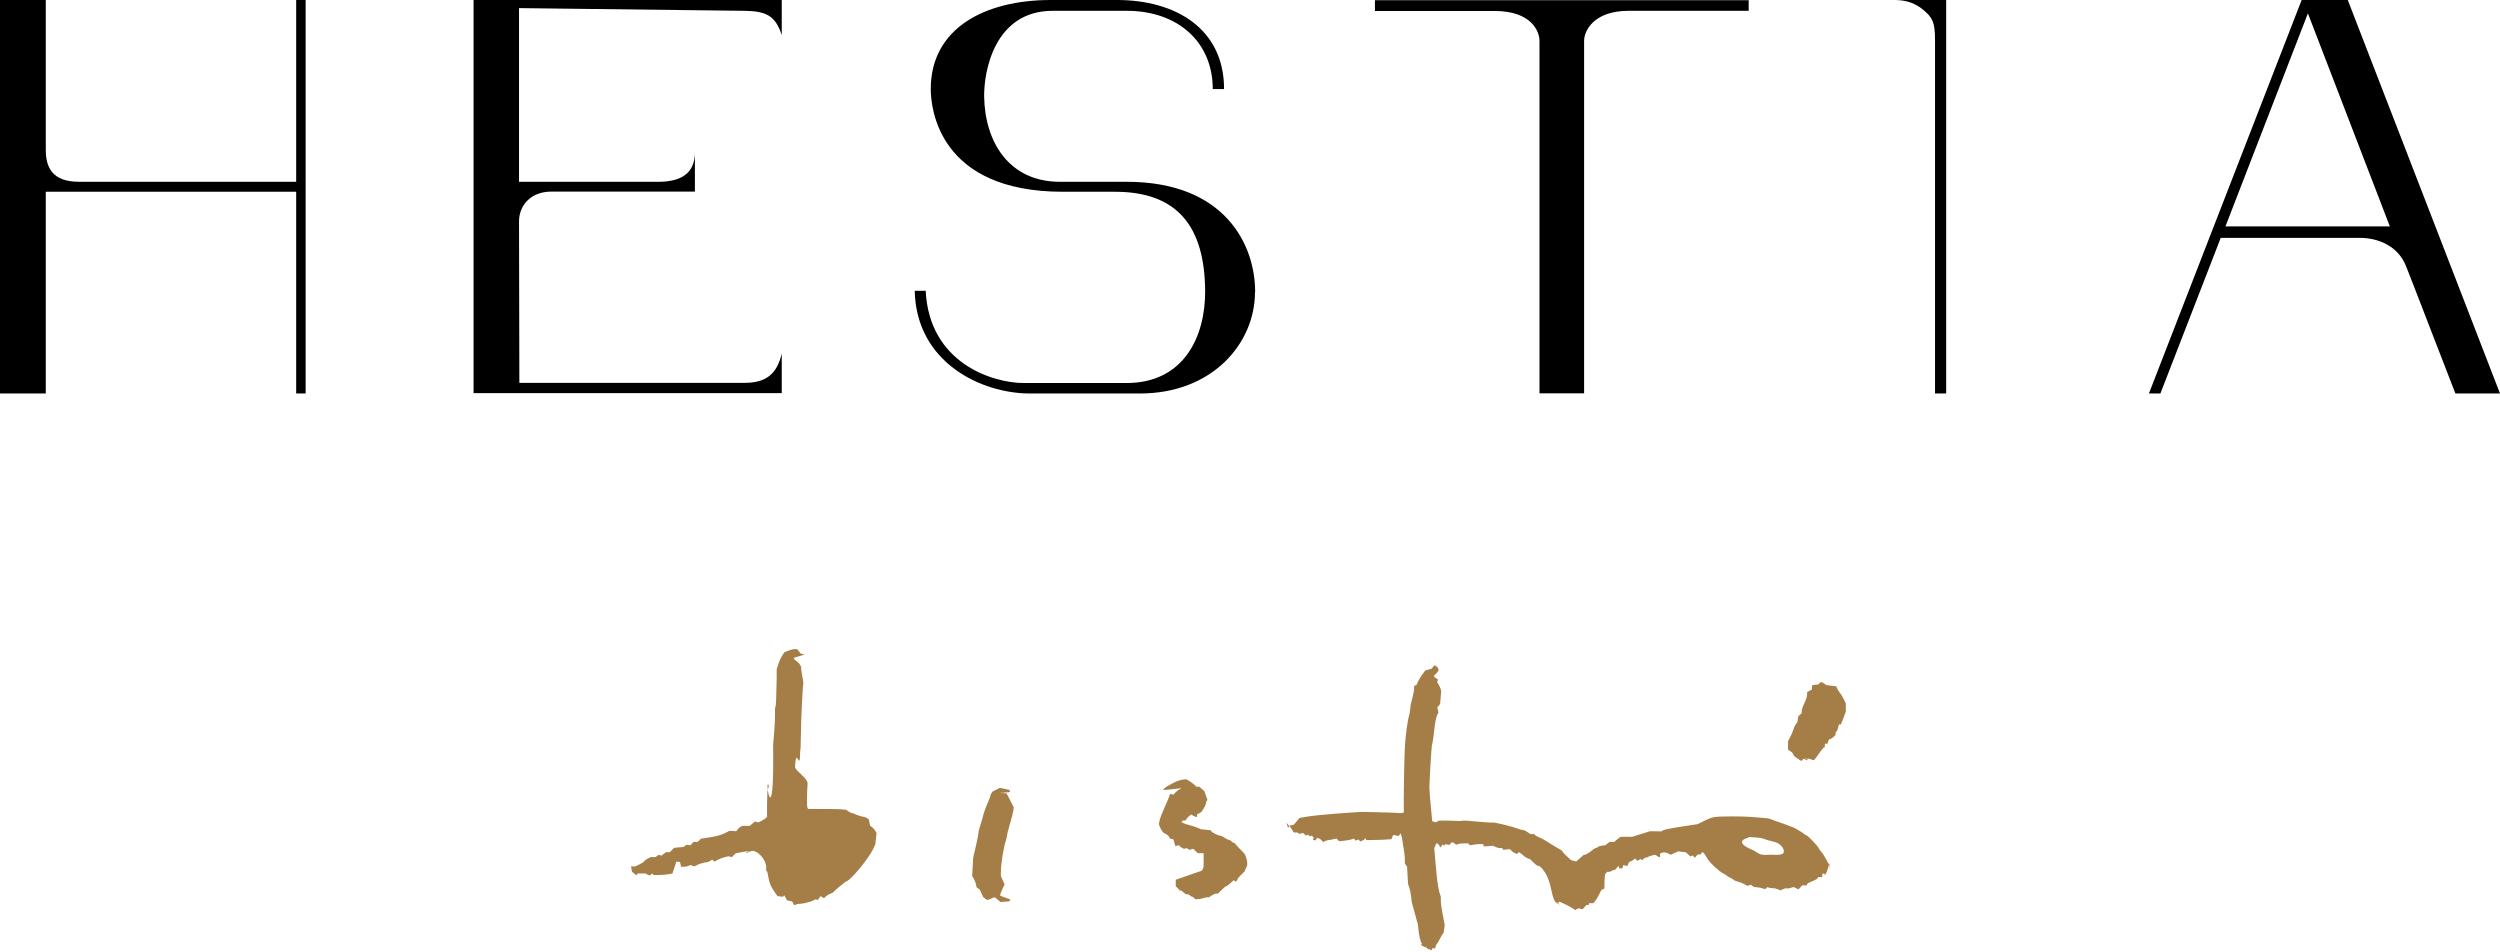
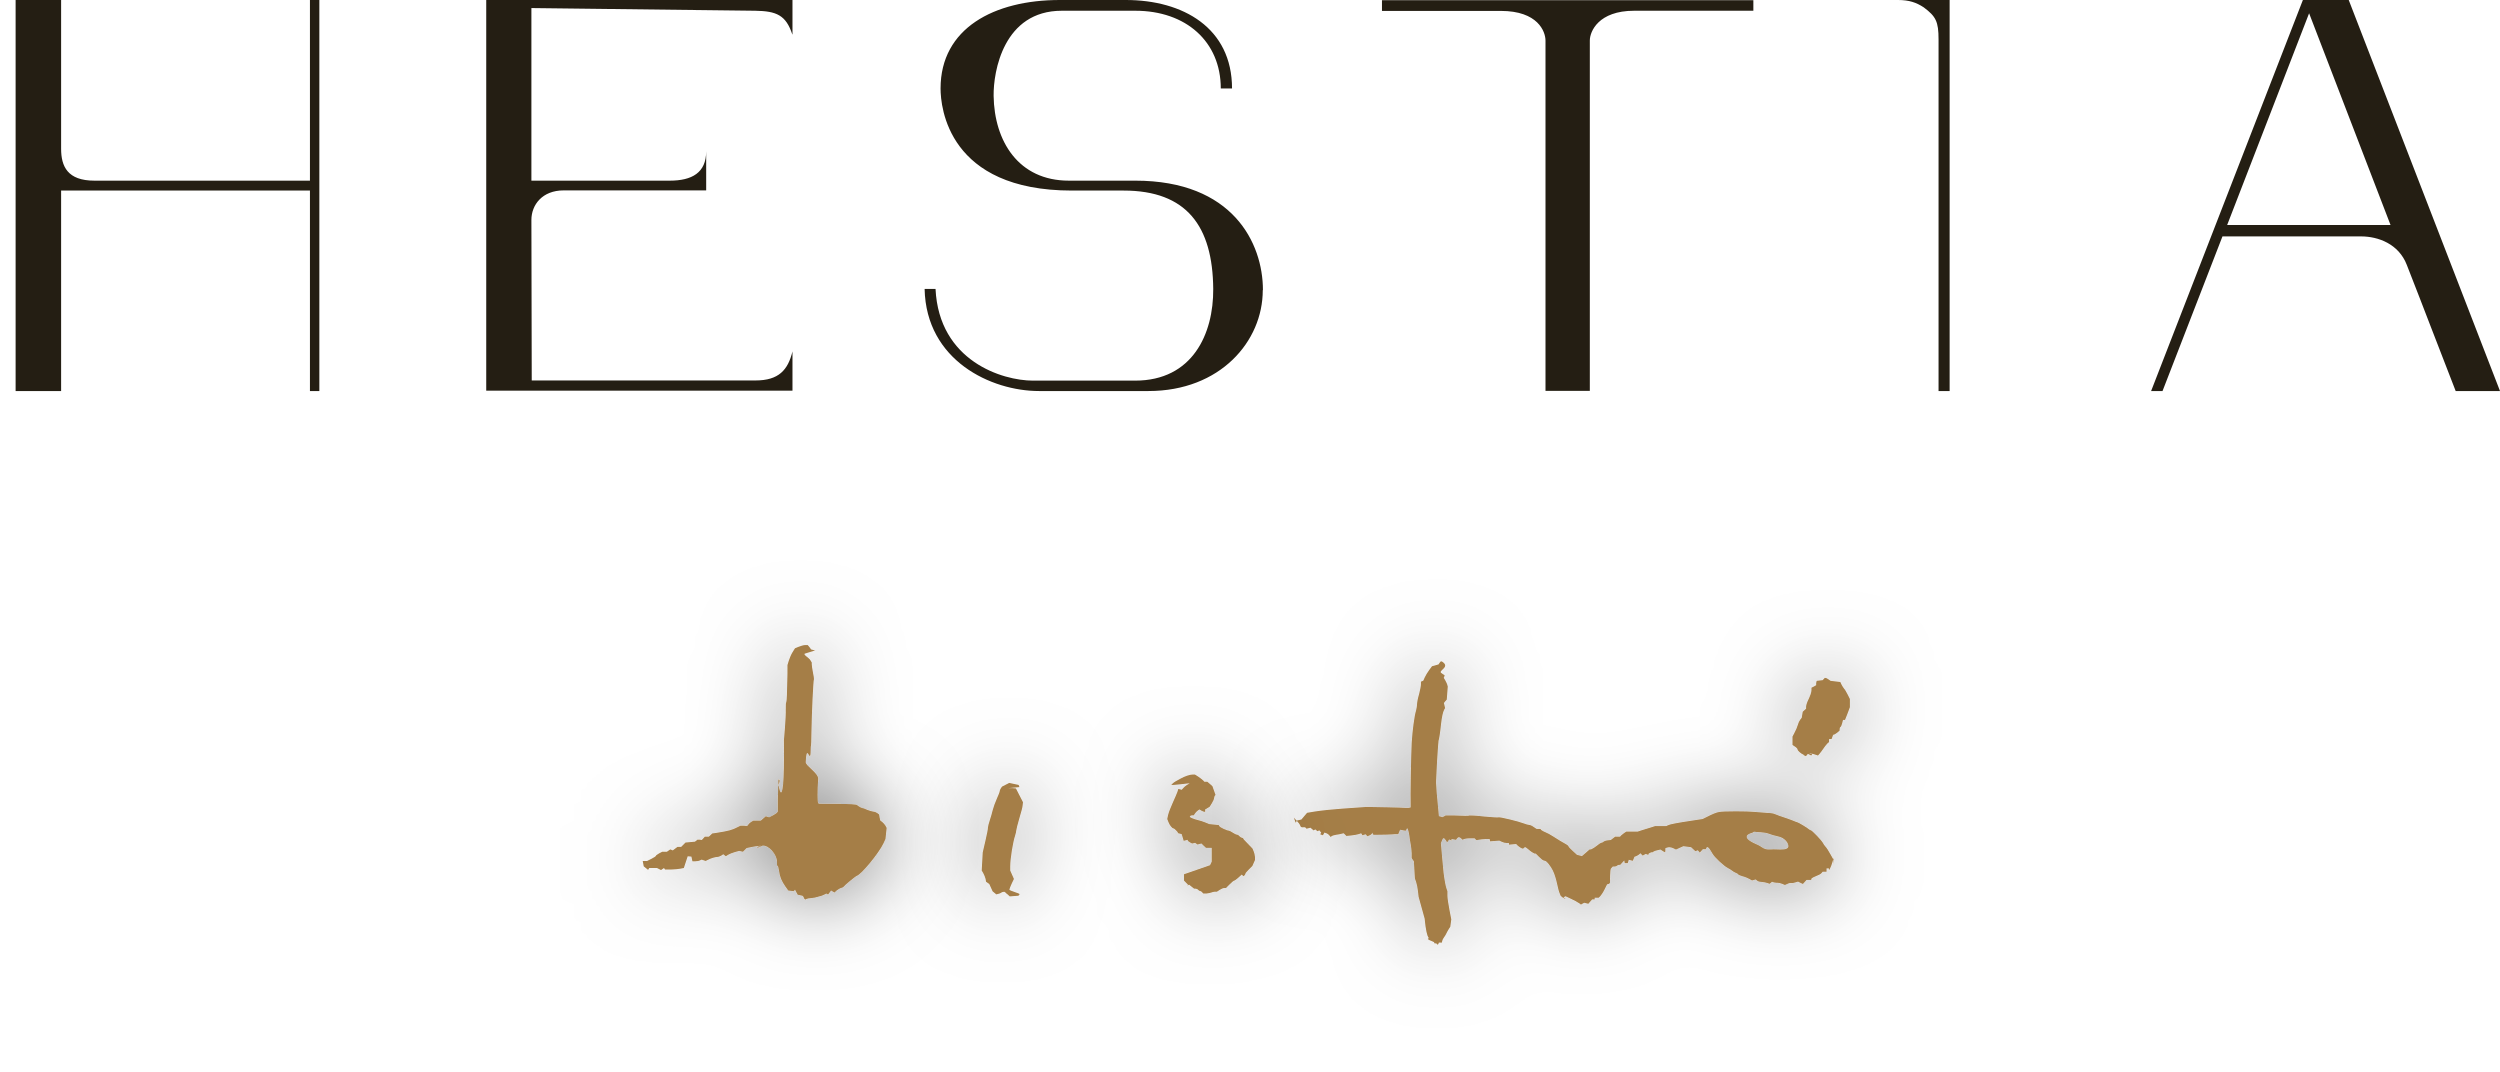
- <svg xmlns="http://www.w3.org/2000/svg" id="Layer_2" data-name="Layer 2" viewBox="0 0 147.97 56.34">
+ <svg xmlns="http://www.w3.org/2000/svg" id="Layer_2" data-name="Layer 2" viewBox="0 0 148.9 63.84">
  <defs>
    <style>
-       .cls-1 {
+       .cls-1, .cls-2 {
        fill: none;
      }

-       .cls-2 {
-         clip-path: url(#clippath-1);
+       .cls-3 {
+         filter: url(#drop-shadow-2);
      }

-       .cls-3 {
-         clip-path: url(#clippath-2);
+       .cls-2 {
+         filter: url(#drop-shadow-1);
      }

      .cls-4 {
+         filter: url(#drop-shadow-3);
+       }
+ 
+       .cls-4, .cls-5, .cls-6, .cls-7 {
        fill: #a57e47;
      }

      .cls-5 {
+         filter: url(#drop-shadow-5);
+       }
+ 
+       .cls-6 {
+         filter: url(#drop-shadow-4);
+       }
+ 
+       .cls-8 {
+         clip-path: url(#clippath-1);
+       }
+ 
+       .cls-9 {
+         fill: #241e13;
+       }
+ 
+       .cls-10 {
        clip-path: url(#clippath);
      }
    </style>
+     <filter id="drop-shadow-1" x="68.43" y="29.84" width="51" height="34" filterUnits="userSpaceOnUse">
+       <feOffset dx="0" dy="0" />
+       <feGaussianBlur result="blur" stdDeviation="2.5" />
+       <feFlood flood-color="#000" flood-opacity=".55" />
+       <feComposite in2="blur" operator="in" />
+       <feComposite in="SourceGraphic" />
+     </filter>
+     <filter id="drop-shadow-2" x="0" y="6.86" width="148.13" height="57.98" filterUnits="userSpaceOnUse">
+       <feOffset dx="0" dy="0" />
+       <feGaussianBlur result="blur-2" stdDeviation="2.5" />
+       <feFlood flood-color="#000" flood-opacity=".55" />
+       <feComposite in2="blur-2" operator="in" />
+       <feComposite in="SourceGraphic" />
+     </filter>
    <clipPath id="clippath">
-       <rect class="cls-1" x="75.16" y="38.13" width="35.47" height="18.2" />
+       <path class="cls-1" d="M106.51,50.45c.03-.14-.07-.38-.35-.54-.19-.11-.51-.13-.77-.24-.32-.13-.8-.1-.88-.13-.07-.02-.09.05-.15.06-.15.04-.3.11-.32.2-.05.19.26.35.69.54.14.06.26.19.42.23.22.06.43,0,.62.02.39.02.69.02.74-.15M76.17,38.81l34.69-.46.24,18.32-34.69.46-.24-18.32Z" />
    </clipPath>
    <clipPath id="clippath-1">
-       <path class="cls-1" d="M105.58,50.45c.03-.14-.07-.38-.35-.54-.19-.11-.51-.13-.77-.24-.32-.13-.8-.1-.88-.13-.07-.02-.09.05-.15.06-.15.04-.3.11-.32.2-.05.19.26.35.69.54.14.06.26.19.42.23.22.06.43.01.62.02.39.02.69.02.74-.15M75.24,38.81l34.69-.46.24,18.32-34.69.46-.24-18.32Z" />
+       <rect class="cls-1" y="6.86" width="148.13" height="49.43" />
    </clipPath>
-     <clipPath id="clippath-2">
-       <rect class="cls-1" x="-.93" y="6.86" width="148.13" height="49.43" />
-     </clipPath>
+     <filter id="drop-shadow-3" x="61.43" y="37.84" width="21" height="23" filterUnits="userSpaceOnUse">
+       <feOffset dx="0" dy="0" />
+       <feGaussianBlur result="blur-3" stdDeviation="2.5" />
+       <feFlood flood-color="#000" flood-opacity=".55" />
+       <feComposite in2="blur-3" operator="in" />
+       <feComposite in="SourceGraphic" />
+     </filter>
+     <filter id="drop-shadow-4" x="30.43" y="30.84" width="30" height="31" filterUnits="userSpaceOnUse">
+       <feOffset dx="0" dy="0" />
+       <feGaussianBlur result="blur-4" stdDeviation="2.5" />
+       <feFlood flood-color="#000" flood-opacity=".55" />
+       <feComposite in2="blur-4" operator="in" />
+       <feComposite in="SourceGraphic" />
+     </filter>
+     <filter id="drop-shadow-5" x="50.43" y="38.84" width="18" height="23" filterUnits="userSpaceOnUse">
+       <feOffset dx="0" dy="0" />
+       <feGaussianBlur result="blur-5" stdDeviation="2.5" />
+       <feFlood flood-color="#000" flood-opacity=".55" />
+       <feComposite in2="blur-5" operator="in" />
+       <feComposite in="SourceGraphic" />
+     </filter>
  </defs>
-   <g id="Layer_1-2" data-name="Layer 1">
-     <path d="M141.45,13.4l-4.85-12.61-4.88,12.61h9.73ZM147.97,23.29h-2.64c-1.03-2.63-1.85-4.81-2.91-7.51-.48-1.25-1.7-1.7-2.73-1.7h-8.25l-3.57,9.21h-.68L136.23,0h2.73s9.01,23.29,9.01,23.29ZM115.19,23.29h-.66V2.35c0-1.07-.16-1.37-.88-1.91-.44-.29-.87-.44-1.54-.44h3.08v23.29ZM103.5,0v.64h-7.1c-2.13,0-2.64,1.24-2.64,1.77v20.87h-2.64V2.42c0-.54-.45-1.77-2.66-1.77h-7.08v-.64h22.12ZM74.28,17.29c0,3.03-2.52,6-6.81,6h-6.52c-2.84,0-6.72-1.81-6.81-6.08h.65c.21,4.31,4,5.46,5.8,5.46h6.09c3.42,0,4.67-2.79,4.65-5.46-.03-3.74-1.58-5.86-5.34-5.86h-3.08c-7.37,0-7.82-4.96-7.82-6.08,0-3.59,3.19-5.27,7.1-5.27h3.93c3.41,0,6.33,1.66,6.33,5.27h-.67c0-2.79-2.07-4.63-5.09-4.63h-4.38c-3.47,0-4.08,3.62-4.06,5.07.04,2.7,1.48,5.05,4.48,5.05h3.96c5.8,0,7.6,3.71,7.6,6.52h0ZM46.26,2.05c-.38-1.15-.94-1.39-2.21-1.41l-13.33-.16v10.28h8.24c1.32,0,2.17-.47,2.17-1.75v2.33h-8.49c-1.27,0-1.92.86-1.92,1.76l.02,9.56h13.33c1.38,0,1.93-.62,2.2-1.73v2.34h-18.24V0h18.24v2.05ZM18.09,23.29h-.56v-11.94H2.71v11.94H0V0h2.71v8.86c0,1.05.38,1.9,1.98,1.9h12.84V0h.56s0,23.29,0,23.29Z" />
-     <g class="cls-5">
-       <g class="cls-2">
-         <g class="cls-3">
-           <path class="cls-4" d="M106.5,44.96c-.19-.09-.37-.25-.37-.33,0-.03-.07-.11-.15-.16l-.15-.1v-.5s.09-.17.09-.17c.13-.25.17-.34.24-.56.03-.11.1-.24.14-.29l.08-.1.03-.18.03-.18.1-.09.1-.09v-.12c0-.07.04-.2.08-.3.17-.35.24-.55.24-.69v-.14s.14-.07.14-.07l.14-.08v-.13s.03-.13.03-.13l.18-.02.18-.02.06-.07c.07-.09.12-.09.28.02l.13.09.58.07.07.15c.04.08.11.19.15.24.05.05.15.22.22.36l.13.26v.49s-.14.38-.14.38l-.15.38h-.12s-.05.2-.05.2c-.03.11-.07.21-.1.22-.03.02-.05.07-.05.12v.09l-.11.1c-.06.05-.15.11-.19.13l-.09.03-.09.25h-.15s0,.1,0,.1v.1h-.04s-.14.14-.25.3c-.11.16-.24.34-.29.39l-.08.09-.21-.07c-.11-.04-.23-.06-.26-.05l-.05.02h.09s.09,0,.09,0l-.03.05-.03.05-.1-.05-.1-.05-.06.07-.06.07-.15-.07ZM84.53,56.2l-.06-.09-.27-.12c-.31-.14.3-.17.26-.07l-.03.07-.14-.07-.14-.07-.06-.13c-.03-.07-.09-.33-.12-.57l-.05-.44-.18-.65-.18-.65-.04-.35c-.02-.19-.07-.43-.11-.54l-.07-.2-.03-.51-.03-.51-.13-.19v-.29c-.01-.16-.03-.4-.06-.54-.03-.13-.06-.36-.08-.51-.02-.15-.06-.31-.08-.36l-.05-.09-.04.08-.05.08-.33-.06-.11.26h-.18c-.09.02-.96.05-1.08.04h-.22s-.04-.07-.04-.07l-.04-.06v.05s-.06.08-.14.11l-.14.06-.05-.06-.05-.06-.1.03-.1.03-.03-.06-.04-.06-.14.05c-.08.03-.28.06-.44.08l-.3.03-.08-.08-.08-.08-.13.03c-.07.02-.22.05-.32.06-.11.02-.22.05-.26.08l-.07.05-.08-.1c-.05-.06-.13-.11-.19-.13l-.1-.03-.04.08-.05.08-.08-.03-.08-.03.03-.05.03-.05-.06-.07-.06-.07-.04.03-.05.03-.07-.05-.07-.06-.05.03-.05.03-.19-.16-.12.03-.12.03-.03-.05s-.07-.05-.11-.04c-.15.02-.2,0-.23-.1-.02-.06-.11-.19-.21-.29l-.17-.18.11.3.08-.13.13-.03.13-.03.17-.2.17-.2.48-.08c.83-.13,2.46-.23,3.06-.27.24-.01,2.26.04,2.32.06.04.01.13.01.19,0l.12-.03v-.2c-.02-.3.02-2.97.06-3.65.04-.69.16-1.62.26-1.92.03-.12.06-.3.06-.39,0-.1.05-.36.12-.59.06-.23.11-.49.11-.58v-.16s.07-.03.07-.03l.07-.03.09-.2c.05-.11.17-.31.26-.43l.17-.23.19-.05.2-.06.06-.09c.07-.12.12-.12.25,0,.31.28-.33.47-.15.6l.21.15-.03.07-.03.07.09.15c.05.08.1.2.12.26l.03.11-.03.39-.03.39-.09.1-.08.1.07.3-.06.11c-.07.14-.13.41-.18.84-.05.51-.12.94-.15,1-.01.03-.05.59-.09,1.26l-.06,1.21.04.62.13,1.4.11.03.11.03.09-.05.09-.05h.51c.58.03.88.03.92,0,.02-.01.4.01.85.06.45.04.85.07.88.05.07-.03,1.19.24,1.49.36.13.05.27.09.32.09.05,0,.18.05.27.12l.18.12h.23s.04.06.04.06c.02.03.13.09.24.13.11.04.33.16.48.26.29.19.53.33.78.47.07.04.13.09.13.12,0,.02.11.15.25.27l.25.23.15.04.15.04.23-.2.23-.2h.08s.19-.09.32-.2c.13-.11.27-.2.31-.2.04,0,.09-.03.12-.06.03-.03.14-.07.24-.08l.19-.02.13-.1.13-.1h.14s.15,0,.15,0l.06-.07s.12-.1.19-.15l.12-.08h.34s.34,0,.34,0l.24-.08c.13-.04.37-.12.52-.16l.28-.09h.33s.33.01.33.01l.11-.06c.11-.06.53-.14,1.53-.29l.53-.08.18-.09c.43-.22.63-.3.81-.33.3-.05,1.65-.05,2.14-.01.24.02.59.05.76.06.18.01.37.04.42.07.05.02.17.07.26.1.44.15.63.21.82.29.11.05.22.09.24.09.05,0,.62.34.7.42.04.03.08.06.11.06.07,0,.66.62.72.75.03.06.1.17.16.23.06.06.19.26.28.43l.18.32.05.35-.03-.43-.07.25c-.04.14-.1.3-.14.37l-.07.12v-.06s0-.06,0-.06h-.07s-.07,0-.07,0v.1s0,.1,0,.1h-.11s-.12,0-.12,0l-.06.07c-.05.07-.15.12-.49.26-.07.03-.13.08-.13.11v.05s-.14,0-.14,0h-.14s-.11.12-.11.12l-.11.12-.15-.07-.14-.07-.17.05c-.09.03-.2.05-.23.03-.03-.01-.13,0-.22.05l-.16.07-.17-.07c-.09-.04-.2-.06-.25-.06-.04,0-.14,0-.22-.02l-.13-.04-.07.06-.07.06-.11-.04c-.12-.04-.22-.06-.44-.08-.07,0-.17-.04-.21-.08l-.07-.06-.11.03-.11.03-.16-.09c-.09-.05-.27-.13-.41-.16-.14-.04-.25-.09-.25-.11,0-.02-.06-.06-.14-.09-.07-.03-.17-.08-.21-.12-.04-.04-.16-.11-.27-.17-.23-.11-.8-.65-.91-.85-.2-.36-.32-.48-.37-.34l-.03.07h-.09s-.09,0-.09,0l-.18.2-.12-.14-.07.03-.07.03-.13-.12-.13-.12-.23-.03-.23-.03-.44.2-.14-.07c-.15-.07-.28-.09-.41-.04l-.08.03v.12c0,.14-.01.14-.17.04l-.12-.08-.18.04c-.1.02-.21.06-.25.09-.04.03-.07.05-.07.04-.01-.04-.22.06-.22.1v.05l-.08-.03-.08-.03-.09.05-.09.05-.07-.07-.07-.07-.07.07s-.11.08-.17.1l-.11.04-.05.12-.05.12-.12-.03-.12-.03-.03.1-.03.1h-.09s-.09,0-.09,0l-.03-.16-.24.26h-.08s-.1.03-.11.05c-.02.03-.08.05-.14.05h-.11s-.11.12-.11.12c-.06.06-.06.81-.06.84,0,.03-.04.06-.08.08l-.09.02-.15.3c-.08.17-.2.34-.25.4l-.1.1h-.12s-.12,0-.12,0v.1h-.08s-.07,0-.07,0l-.23.26-.12-.03-.12-.03-.1.05-.1.06-.07-.06s-.14-.09-.23-.14c-.09-.05-.21-.1-.26-.13-.05-.03-.16-.08-.23-.11l-.13-.06-.12.07.07.04.07.04h-.05s-.1-.04-.16-.09l-.1-.09-.09-.23c-.1-.28-.18-1.01-.48-1.46-.23-.34-.29-.38-.44-.41-.04,0-.16-.1-.27-.21l-.2-.2h-.07s-.15-.07-.25-.15c-.1-.09-.21-.17-.25-.2l-.07-.04-.06.05-.06.05-.09-.03c-.05-.02-.14-.08-.21-.14l-.11-.11-.22.02-.21.02v-.05s0-.05,0-.05h-.14c-.08,0-.2-.03-.28-.07l-.15-.07-.28.02-.28.02v-.12s-.09-.02-.09-.02c-.05-.01-.23,0-.4.02l-.32.05-.1-.11h-.29c-.16,0-.32.03-.36.05l-.06.04-.09-.08c-.11-.1-.17-.1-.25,0l-.06.08-.27-.05v.09s-.07-.03-.07-.03l-.07-.03-.06.09-.06.08-.08-.13c-.11-.16-.16-.16-.23.03l-.06.15.07.81c.04.44.08.88.09.95.05.41.13.84.18.96l.05.14v.27c0,.15.06.52.12.84l.11.57-.03.22-.03.22-.08.12c-.05.07-.11.19-.15.27-.04.08-.1.19-.15.25-.04.05-.09.14-.1.2l-.02.1h-.09s-.09,0-.09,0l-.02.06c-.03.09-.08.08-.15-.03Z" />
-         </g>
+   <path class="cls-9" d="M142.38,13.4l-4.85-12.61-4.88,12.61h9.73ZM148.9,23.29h-2.64c-1.03-2.63-1.85-4.81-2.91-7.51-.48-1.25-1.7-1.7-2.73-1.7h-8.25l-3.57,9.21h-.68L137.16,0h2.73l9.01,23.29h0ZM116.12,23.29h-.66V2.35c0-1.07-.16-1.37-.88-1.91-.44-.29-.87-.44-1.54-.44h3.08v23.29ZM104.43,0v.64h-7.1c-2.13,0-2.64,1.24-2.64,1.77v20.87h-2.64V2.42c0-.54-.45-1.77-2.66-1.77h-7.08V.01h22.12ZM75.21,17.29c0,3.03-2.52,6-6.81,6h-6.52c-2.84,0-6.72-1.81-6.81-6.08h.65c.21,4.31,4,5.46,5.8,5.46h6.09c3.42,0,4.67-2.79,4.65-5.46-.03-3.74-1.58-5.86-5.34-5.86h-3.08c-7.37,0-7.82-4.96-7.82-6.08C56.02,1.68,59.21,0,63.12,0h3.93C70.46,0,73.38,1.66,73.38,5.27h-.67c0-2.79-2.07-4.63-5.09-4.63h-4.38c-3.47,0-4.08,3.62-4.06,5.07.04,2.7,1.48,5.05,4.48,5.05h3.96c5.8,0,7.6,3.71,7.6,6.52h-.01ZM47.19,2.05c-.38-1.15-.94-1.39-2.21-1.41l-13.33-.16v10.28h8.24c1.32,0,2.17-.47,2.17-1.75v2.33h-8.49c-1.27,0-1.92.86-1.92,1.76l.02,9.56h13.33c1.38,0,1.93-.62,2.2-1.73v2.34h-18.24V0h18.24v2.05h-.01ZM19.02,23.29h-.56v-11.94H3.64v11.94H.93V0h2.71v8.86c0,1.05.38,1.9,1.98,1.9h12.84V0h.56v23.29Z" />
+   <rect class="cls-2" x="76.09" y="38.13" width="35.47" height="18.2" />
+   <g class="cls-3">
+     <g class="cls-10">
+       <g class="cls-8">
+         <path class="cls-7" d="M107.43,44.96c-.19-.09-.37-.25-.37-.33,0-.03-.07-.11-.15-.16l-.15-.1v-.5l.09-.17c.13-.25.17-.34.24-.56.03-.11.1-.24.14-.29l.08-.1.03-.18.03-.18.1-.09.1-.09v-.12c0-.07.04-.2.08-.3.17-.35.24-.55.24-.69v-.14l.14-.07.14-.08v-.13l.03-.13.18-.02.18-.02.06-.07c.07-.09.12-.09.28.02l.13.09.58.07.07.15c.04.08.11.19.15.24.05.05.15.22.22.36l.13.26v.49l-.14.38-.15.38h-.12l-.05.2c-.03.11-.07.21-.1.22-.03.02-.05.07-.05.12v.09l-.11.1c-.06.05-.15.11-.19.13l-.09.03-.09.25h-.15v.2h-.04s-.14.14-.25.3-.24.34-.29.39l-.08.09-.21-.07c-.11-.04-.23-.06-.26-.05l-.05.02h.18l-.03.05-.03.05-.1-.05-.1-.05-.06.07-.06.07-.15-.07h.02ZM85.46,56.2l-.06-.09-.27-.12c-.31-.14.3-.17.26-.07l-.03.07-.14-.07-.14-.07-.06-.13c-.03-.07-.09-.33-.12-.57l-.05-.44-.18-.65-.18-.65-.04-.35c-.02-.19-.07-.43-.11-.54l-.07-.2-.03-.51-.03-.51-.13-.19v-.29c-.01-.16-.03-.4-.06-.54-.03-.13-.06-.36-.08-.51-.02-.15-.06-.31-.08-.36l-.05-.09-.04.08-.05.08-.33-.06-.11.26h-.18c-.09.02-.96.05-1.08.04h-.22l-.04-.07-.04-.06v.05s-.06.08-.14.11l-.14.06-.05-.06-.05-.06-.1.03-.1.03-.03-.06-.04-.06-.14.05c-.08.03-.28.06-.44.08l-.3.03-.08-.08-.08-.08-.13.03c-.07.02-.22.05-.32.06-.11.02-.22.05-.26.08l-.07.05-.08-.1c-.05-.06-.13-.11-.19-.13l-.1-.03-.04.08-.05.08-.08-.03-.08-.03.03-.05.03-.05-.06-.07-.06-.07-.04.03-.05.03-.07-.05-.07-.06-.05.03-.05.03-.19-.16-.12.03-.12.03-.03-.05s-.07-.05-.11-.04c-.15.02-.2,0-.23-.1-.02-.06-.11-.19-.21-.29l-.17-.18.11.3.08-.13.13-.03.13-.03.17-.2.17-.2.48-.08c.83-.13,2.46-.23,3.06-.27.24,0,2.26.04,2.32.06.04,0,.13,0,.19,0l.12-.03v-.2c-.02-.3.02-2.97.06-3.65.04-.69.16-1.62.26-1.92.03-.12.06-.3.06-.39,0-.1.05-.36.12-.59.06-.23.11-.49.11-.58v-.16l.07-.03.07-.03.09-.2c.05-.11.17-.31.26-.43l.17-.23.19-.05.2-.06.06-.09c.07-.12.12-.12.25,0,.31.28-.33.47-.15.6l.21.15-.03.07-.03.07.09.15c.05.08.1.2.12.26l.03.11-.03.39-.03.39-.09.1-.08.1.07.3-.06.11c-.07.14-.13.41-.18.84-.05.51-.12.94-.15,1-.01.03-.05.59-.09,1.26l-.06,1.21.04.62.13,1.4.11.03.11.03.09-.05.09-.05h.51c.58.03.88.03.92,0,.02,0,.4,0,.85.06.45.04.85.07.88.05.07-.03,1.19.24,1.49.36.13.05.27.09.32.09s.18.05.27.12l.18.12h.23l.04.06s.13.09.24.13.33.16.48.26c.29.19.53.33.78.47.07.04.13.09.13.12,0,.02.11.15.25.27l.25.23.15.04.15.04.23-.2.23-.2h.08s.19-.09.32-.2.27-.2.31-.2.09-.03.12-.06c.03-.03.14-.07.24-.08l.19-.02.13-.1.13-.1h.29l.06-.07s.12-.1.19-.15l.12-.08h.68l.24-.08c.13-.04.37-.12.52-.16l.28-.09h.66s.11-.05.11-.05c.11-.06.53-.14,1.53-.29l.53-.08.18-.09c.43-.22.63-.3.81-.33.3-.05,1.65-.05,2.14,0,.24.02.59.05.76.06.18,0,.37.04.42.07.05.02.17.07.26.1.44.15.63.21.82.29.11.05.22.09.24.09.05,0,.62.34.7.42.04.03.08.06.11.06.07,0,.66.62.72.75.03.06.1.17.16.23.06.06.19.26.28.43l.18.32.05.35-.03-.43-.07.25c-.04.14-.1.3-.14.37l-.07.12v-.12h-.14v.2h-.23l-.06.07c-.05.07-.15.12-.49.26-.07.03-.13.08-.13.11v.05h-.28l-.11.12-.11.12-.15-.07-.14-.07-.17.05c-.09.03-.2.05-.23.03-.03,0-.13,0-.22.05l-.16.07-.17-.07c-.09-.04-.2-.06-.25-.06-.04,0-.14,0-.22-.02l-.13-.04-.07.06-.07.06-.11-.04c-.12-.04-.22-.06-.44-.08-.07,0-.17-.04-.21-.08l-.07-.06-.11.03-.11.03-.16-.09c-.09-.05-.27-.13-.41-.16-.14-.04-.25-.09-.25-.11s-.06-.06-.14-.09c-.07-.03-.17-.08-.21-.12-.04-.04-.16-.11-.27-.17-.23-.11-.8-.65-.91-.85-.2-.36-.32-.48-.37-.34l-.03.07h-.18l-.18.2-.12-.14-.07.03-.07.03-.13-.12-.13-.12-.23-.03-.23-.03-.44.2-.14-.07c-.15-.07-.28-.09-.41-.04l-.08.03v.12c0,.14-.01.14-.17.04l-.12-.08-.18.04c-.1.02-.21.06-.25.09s-.07.05-.07.04c-.01-.04-.22.06-.22.1v.05l-.08-.03-.08-.03-.09.05-.09.05-.07-.07-.07-.07-.07.07s-.11.08-.17.1l-.11.04-.05.12-.05.12-.12-.03-.12-.03-.03.1-.03.1h-.18l-.03-.16-.24.26h-.08s-.1.03-.11.05c-.02.03-.08.05-.14.05h-.11l-.11.12c-.06.06-.06.81-.06.84s-.04.06-.08.08l-.09.02-.15.3c-.08.17-.2.34-.25.4l-.1.1h-.24v.1h-.15l-.23.26-.12-.03-.12-.03-.1.05-.1.06-.07-.06s-.14-.09-.23-.14c-.09-.05-.21-.1-.26-.13-.05-.03-.16-.08-.23-.11l-.13-.06-.12.07.07.04.07.04h-.05s-.1-.04-.16-.09l-.1-.09-.09-.23c-.1-.28-.18-1.01-.48-1.46-.23-.34-.29-.38-.44-.41-.04,0-.16-.1-.27-.21l-.2-.2h-.07s-.15-.07-.25-.15c-.1-.09-.21-.17-.25-.2l-.07-.04-.06.05-.06.05-.09-.03c-.05-.02-.14-.08-.21-.14l-.11-.11-.22.02-.21.02v-.1h-.14c-.08,0-.2-.03-.28-.07l-.15-.07-.28.02-.28.02v-.12l-.09-.02c-.05,0-.23,0-.4.02l-.32.05-.1-.11h-.29c-.16,0-.32.03-.36.05l-.06.04-.09-.08c-.11-.1-.17-.1-.25,0l-.06.08-.27-.05v.09l-.07-.03-.07-.03-.06.09-.06.08-.08-.13c-.11-.16-.16-.16-.23.03l-.06.15.07.81c.04.44.08.88.09.95.05.41.13.84.18.96l.05.14v.27c0,.15.06.52.12.84l.11.57-.03.22-.03.22-.08.12c-.05.07-.11.19-.15.27s-.1.19-.15.25c-.04.05-.09.14-.1.2l-.02.1h-.18l-.02.06c-.03.09-.08.08-.15-.03l-.07.04Z" />
      </g>
    </g>
-     <path class="cls-4" d="M70.66,53.13s-.08-.06-.11-.06c-.03,0-.09-.03-.12-.07-.03-.04-.1-.07-.15-.07h-.09l-.15-.12-.15-.12-.06.04-.06.04.03-.03.03-.04-.24-.25v-.19s0-.19,0-.19l1.55-.54.1-.21v-.41s0-.41,0-.41h-.17s-.17,0-.17,0l-.14-.13-.13-.13-.12.03-.12.03-.07-.05-.07-.05-.09.02-.09.02-.13-.07c-.07-.04-.13-.09-.13-.11v-.04s-.12.03-.12.03l-.12.03-.06-.2-.06-.2-.12-.03-.11-.03v-.05c0-.05-.2-.23-.26-.23-.08,0-.24-.21-.3-.38l-.07-.18.05-.24c.03-.13.15-.45.27-.71.12-.26.24-.55.28-.65l.06-.19.1.02.1.03.12-.13c.06-.07.21-.18.34-.24.12-.06-1.15.15-1.07.06.09-.09.21-.18.26-.2.05-.03.19-.1.29-.16.23-.13.54-.24.72-.24h.13s.22.14.22.14c.12.08.24.18.28.22l.06.07h.09s.09,0,.09,0l.15.13.15.13.19.53-.05.05s-.04.09-.04.14-.06.19-.13.3l-.13.21-.27.16v.07s0,.07,0,.07h-.06s-.11-.03-.17-.07l-.11-.07-.1.07c-.06.04-.13.12-.17.18l-.07.1h-.09c-.05,0-.11.02-.12.05l-.03.05.14.07c.08.04.25.09.37.12.12.03.32.09.43.14l.21.09.29.03.29.03.04.07c.04.07.44.26.55.26.03,0,.14.05.24.12.1.07.21.12.25.12.04,0,.11.04.16.1.05.05.12.09.15.09s.07.02.07.04c0,.02,0,.04.28.32l.27.28.07.17c.04.09.07.24.08.34v.17s-.08.18-.08.18l-.08.18-.2.2c-.11.11-.21.22-.21.25,0,.03-.03.08-.06.11l-.06.05-.1-.1-.2.18c-.11.1-.22.18-.25.18s-.15.1-.27.22l-.22.22h-.1c-.06,0-.18.05-.27.11l-.17.11h-.08s-.14,0-.22.04c-.08.03-.22.06-.33.07h-.18s-.05-.05-.05-.05ZM46.95,53.44l-.09-.09-.14-.03-.14-.03-.08-.15-.08-.15-.04.05-.04.04-.16-.02-.16-.02-.18-.25c-.22-.32-.32-.56-.37-.92-.02-.15-.06-.29-.08-.3l-.04-.03v-.21c0-.44-.51-1.03-.88-.96l-.24.05-.09.09.33-.13h-.18c-.1.01-.31.04-.46.07l-.29.06-.11.11-.11.11-.22-.05-.26.07c-.14.04-.32.11-.4.16l-.14.09-.15-.12-.12.08c-.07.04-.17.08-.23.08-.12,0-.4.08-.58.18l-.12.06-.24-.08-.11.05c-.06.03-.19.05-.28.05h-.16s-.03-.14-.03-.14l-.03-.14-.22-.02-.23.7-.21.04c-.11.02-.37.05-.56.05h-.35s-.03-.04-.03-.04l-.03-.05-.09.06-.09.06-.12-.06-.12-.06h-.46l-.07.11-.26-.21-.03-.16-.03-.16h.13s.13,0,.13,0l.26-.13c.14-.07.26-.15.26-.17,0-.03.09-.09.19-.15l.19-.1h.14s.14,0,.14,0l.1-.07.1-.07.08.03.07.03.28-.21h.22s.13-.13.13-.13l.13-.13.56-.05.15-.12h.13s.13.02.13.02l.18-.2h.12s.12,0,.12,0l.2-.19.22-.03c.76-.12.96-.17,1.32-.36l.14-.07h.2s.2.02.2.02l.08-.1c.04-.06.13-.13.18-.16l.11-.06h.22s.22,0,.22,0l.15-.13.15-.13.1.03.1.03.2-.1c.11-.06.23-.13.26-.17l.06-.07v-.75s.02-.75.02-.75l.05-.17c.03-.09.04-.19.02-.21-.25-.4.34,3.1.27-2.37l.06-.73c.03-.4.06-.9.05-1.11,0-.21,0-.4.03-.43.03-.05.05-.52.07-1.7v-.51s.08-.26.08-.26c.04-.14.14-.37.22-.5l.15-.24.22-.09c.12-.05.3-.1.38-.1h.16s.1.12.1.12l.1.14.12.03.12.03-.61.19c-.13.04.24.26.3.35l.11.18v.11c0,.06.03.28.07.48.04.2.07.38.06.4-.04.07-.13,1.95-.15,3.17,0,.45-.02.84-.04.86-.01,1.38-.24-.46-.3.92,0,.22.76.65.74.99-.05.71-.05,1.37,0,1.44l.04.05h.03c.46,0,1.76,0,1.92.02l.29.03.13.09c.07.05.17.1.22.11.05,0,.18.05.28.1.11.05.27.09.37.11.09.01.21.06.26.1l.09.07.03.18.04.18.12.09c.06.05.15.15.19.22l.07.13-.07.66-.13.28c-.27.57-1.3,1.82-1.57,1.91-.09.03-.73.56-.8.66-.01.02-.08.05-.15.07-.07.02-.18.09-.26.15l-.13.12-.1-.06-.1-.06-.09.12-.09.12-.05-.03-.05-.03-.14.07c-.08.04-.16.07-.2.08-.03,0-.12.03-.19.05-.08.03-.24.06-.36.07-.12,0-.25.03-.29.05l-.08.04-.09-.09ZM59.06,53.26l-.15-.14h-.08s-.1.02-.13.05c-.03.02-.1.06-.17.07l-.12.03-.11-.09-.11-.09-.1-.22-.1-.22-.19-.13-.03-.17c-.02-.09-.08-.24-.13-.33l-.1-.17.03-.54.03-.54.16-.69c.09-.38.16-.74.15-.79,0-.05.05-.25.11-.43.06-.18.14-.46.18-.63.04-.16.15-.46.24-.66.09-.2.17-.4.17-.44,0-.04.03-.12.07-.18l.07-.1.43-.22.28.06.28.06.05.13-.65.06h.22s.22.02.22.02l.21.41.21.41-.02.18c-.01.1-.1.45-.2.79-.1.34-.18.66-.18.71,0,.05-.03.19-.07.31-.13.39-.29,1.37-.29,1.83v.25l.11.25.11.25-.12.25c-.07.14-.13.31-.15.38-.02.07.64.23.61.28l-.07.09-.26.02-.26.02-.15-.14Z" />
  </g>
+   <path class="cls-4" d="M71.59,53.13s-.08-.06-.11-.06-.09-.03-.12-.07c-.03-.04-.1-.07-.15-.07h-.09l-.15-.12-.15-.12-.06.04-.06.04.03-.03.03-.04-.24-.25v-.38l1.55-.54.1-.21v-.82h-.34l-.14-.13-.13-.13-.12.03-.12.03-.07-.05-.07-.05-.09.02-.09.02-.13-.07c-.07-.04-.13-.09-.13-.11v-.04l-.12.03-.12.03-.06-.2-.06-.2-.12-.03-.11-.03v-.05s-.2-.23-.26-.23c-.08,0-.24-.21-.3-.38l-.07-.18.05-.24c.03-.13.15-.45.27-.71.12-.26.24-.55.28-.65l.06-.19.1.02.1.03.12-.13c.06-.07.21-.18.34-.24.12-.06-1.15.15-1.07.06.09-.09.21-.18.26-.2.05-.03.19-.1.29-.16.23-.13.54-.24.72-.24h.13l.22.14c.12.08.24.18.28.22l.06.07h.18l.15.13.15.13.19.53-.05.05s-.04.09-.04.14-.06.19-.13.3l-.13.21-.27.16v.14h-.06s-.11-.03-.17-.07l-.11-.07-.1.07c-.06.04-.13.12-.17.18l-.07.1h-.09c-.05,0-.11.02-.12.05l-.03.05.14.07c.08.04.25.09.37.12s.32.09.43.14l.21.09.29.03.29.03.04.07c.04.07.44.26.55.26.03,0,.14.05.24.12s.21.12.25.12.11.04.16.1c.05.05.12.09.15.09s.07.02.07.04,0,.04.28.32l.27.28.07.17c.04.09.07.24.08.34v.17l-.08.18-.08.18-.2.2c-.11.11-.21.22-.21.25s-.03.08-.06.11l-.06.05-.1-.1-.2.18c-.11.1-.22.18-.25.18s-.15.1-.27.22l-.22.22h-.1c-.06,0-.18.05-.27.11l-.17.11h-.08s-.14,0-.22.04c-.08.03-.22.06-.33.07h-.18l-.05-.05-.03-.04Z" />
+   <path class="cls-6" d="M47.88,53.44l-.09-.09-.14-.03-.14-.03-.08-.15-.08-.15-.04.05-.04.04-.16-.02-.16-.02-.18-.25c-.22-.32-.32-.56-.37-.92-.02-.15-.06-.29-.08-.3l-.04-.03v-.21c0-.44-.51-1.03-.88-.96l-.24.05-.09.09.33-.13h-.18c-.1,0-.31.04-.46.07l-.29.06-.11.11-.11.11-.22-.05-.26.07c-.14.04-.32.11-.4.16l-.14.09-.15-.12-.12.08c-.07.04-.17.08-.23.08-.12,0-.4.08-.58.18l-.12.06-.24-.08-.11.05c-.06.03-.19.05-.28.05h-.16l-.03-.14-.03-.14-.22-.02-.23.7-.21.04c-.11.02-.37.05-.56.05h-.35l-.03-.04-.03-.05-.09.06-.09.06-.12-.06-.12-.06h-.46l-.07.11-.26-.21-.03-.16-.03-.16h.26l.26-.13c.14-.07.26-.15.26-.17,0-.03.09-.09.19-.15l.19-.1h.28l.1-.07.1-.07.08.03.07.03.28-.21h.22l.13-.13.13-.13.56-.05.15-.12h.13l.13.02.18-.2h.24l.2-.19.22-.03c.76-.12.96-.17,1.32-.36l.14-.07h.2l.2.02.08-.1c.04-.06.13-.13.18-.16l.11-.06h.44l.15-.13.15-.13.1.03.1.03.2-.1c.11-.06.23-.13.26-.17l.06-.07v-.75l.02-.75.05-.17c.03-.09.04-.19.02-.21-.25-.4.34,3.1.27-2.37l.06-.73c.03-.4.06-.9.05-1.11,0-.21,0-.4.03-.43.03-.05.05-.52.07-1.7v-.51l.08-.26c.04-.14.14-.37.22-.5l.15-.24.22-.09c.12-.05.3-.1.38-.1h.16l.1.12.1.14.12.03.12.03-.61.19c-.13.04.24.26.3.35l.11.18v.11c0,.06.03.28.07.48s.07.38.06.4c-.04.07-.13,1.95-.15,3.17,0,.45-.02.84-.04.86,0,1.38-.24-.46-.3.92,0,.22.76.65.74.99-.05.71-.05,1.37,0,1.44l.04.05h.03c.46,0,1.76,0,1.92.02l.29.03.13.09c.07.05.17.1.22.11.05,0,.18.05.28.1.11.05.27.09.37.11.09,0,.21.06.26.1l.09.07.03.18.04.18.12.09c.06.05.15.15.19.22l.07.13-.07.66-.13.28c-.27.57-1.3,1.82-1.57,1.91-.09.03-.73.56-.8.66,0,.02-.08.05-.15.07s-.18.09-.26.15l-.13.12-.1-.06-.1-.06-.09.12-.09.12-.05-.03-.05-.03-.14.07c-.08.04-.16.07-.2.08-.03,0-.12.03-.19.05-.08.03-.24.06-.36.07-.12,0-.25.03-.29.05l-.08.04-.09-.09v-.05Z" />
+   <path class="cls-5" d="M59.99,53.26l-.15-.14h-.08s-.1.02-.13.05c-.03.02-.1.06-.17.07l-.12.03-.11-.09-.11-.09-.1-.22-.1-.22-.19-.13-.03-.17c-.02-.09-.08-.24-.13-.33l-.1-.17.03-.54.03-.54.16-.69c.09-.38.16-.74.15-.79,0-.05.05-.25.11-.43s.14-.46.18-.63c.04-.16.15-.46.24-.66s.17-.4.17-.44.03-.12.07-.18l.07-.1.43-.22.28.06.28.06.05.13-.65.06h.22l.22.02.21.41.21.41-.02.18c0,.1-.1.45-.2.79-.1.34-.18.66-.18.71s-.03.19-.07.31c-.13.39-.29,1.37-.29,1.83v.25l.11.25.11.25-.12.25c-.07.14-.13.31-.15.38s.64.23.61.28l-.07.09-.26.02-.26.02-.15-.14h0Z" />
</svg>
